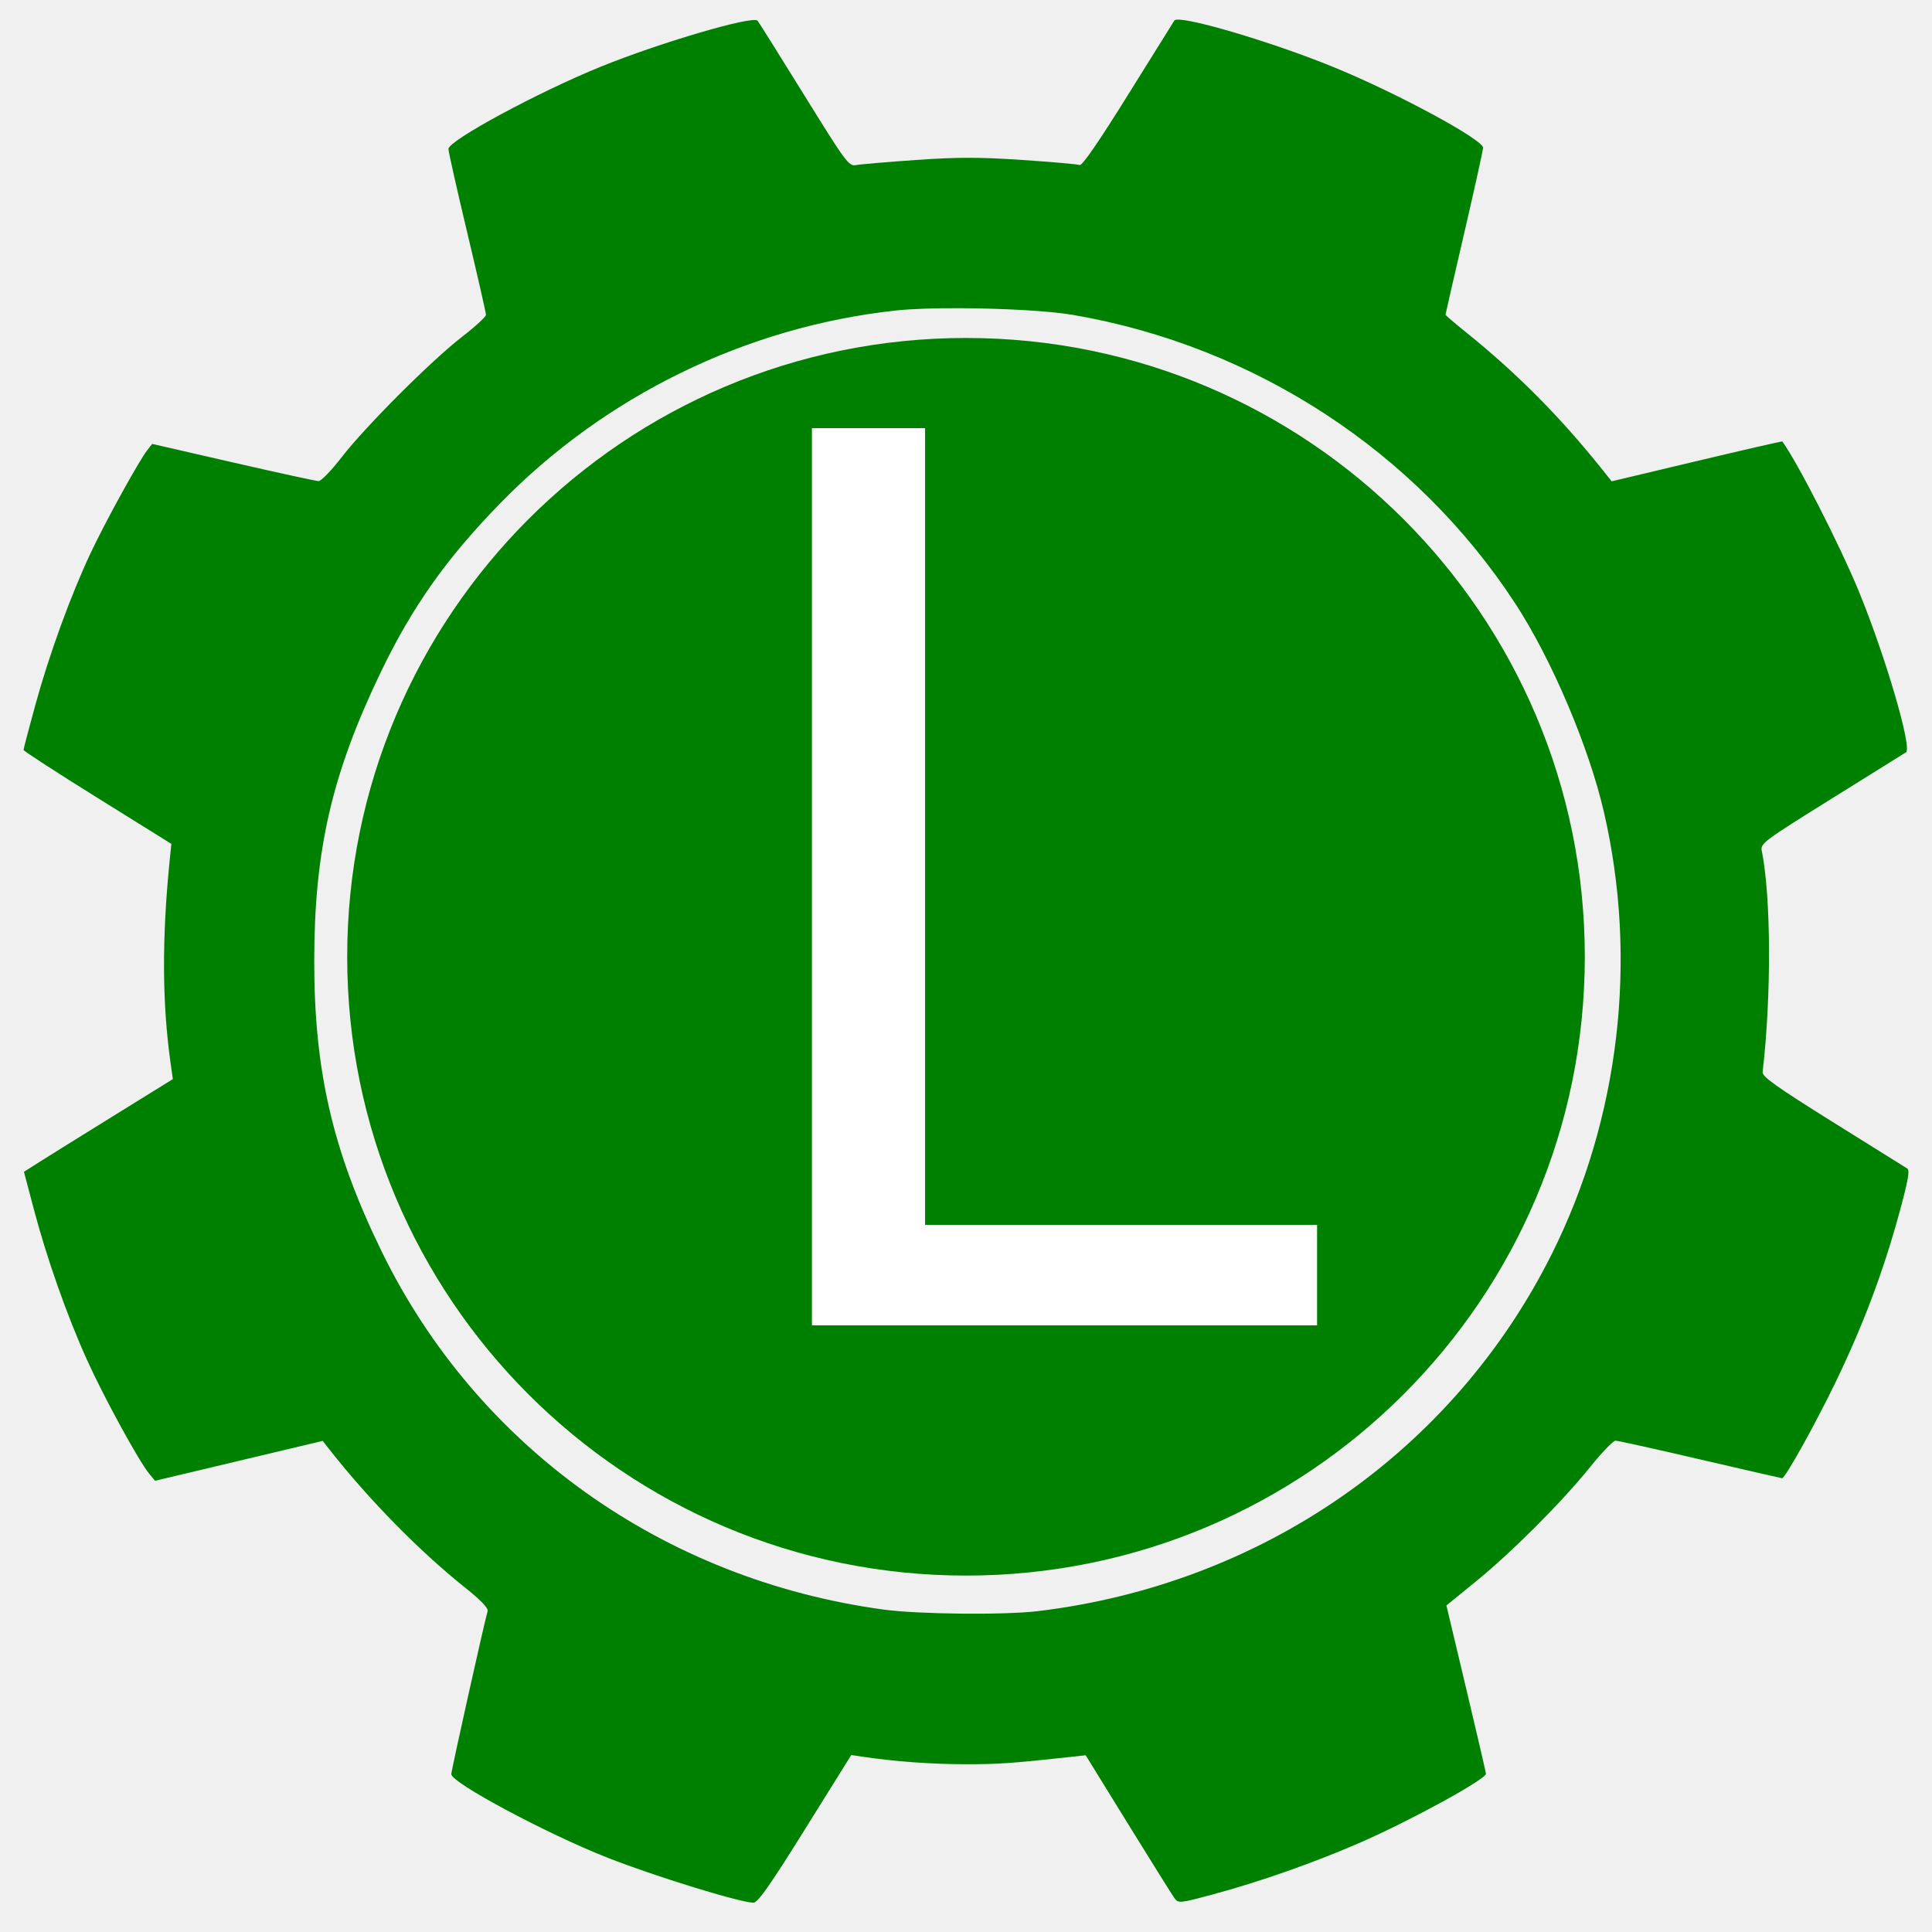
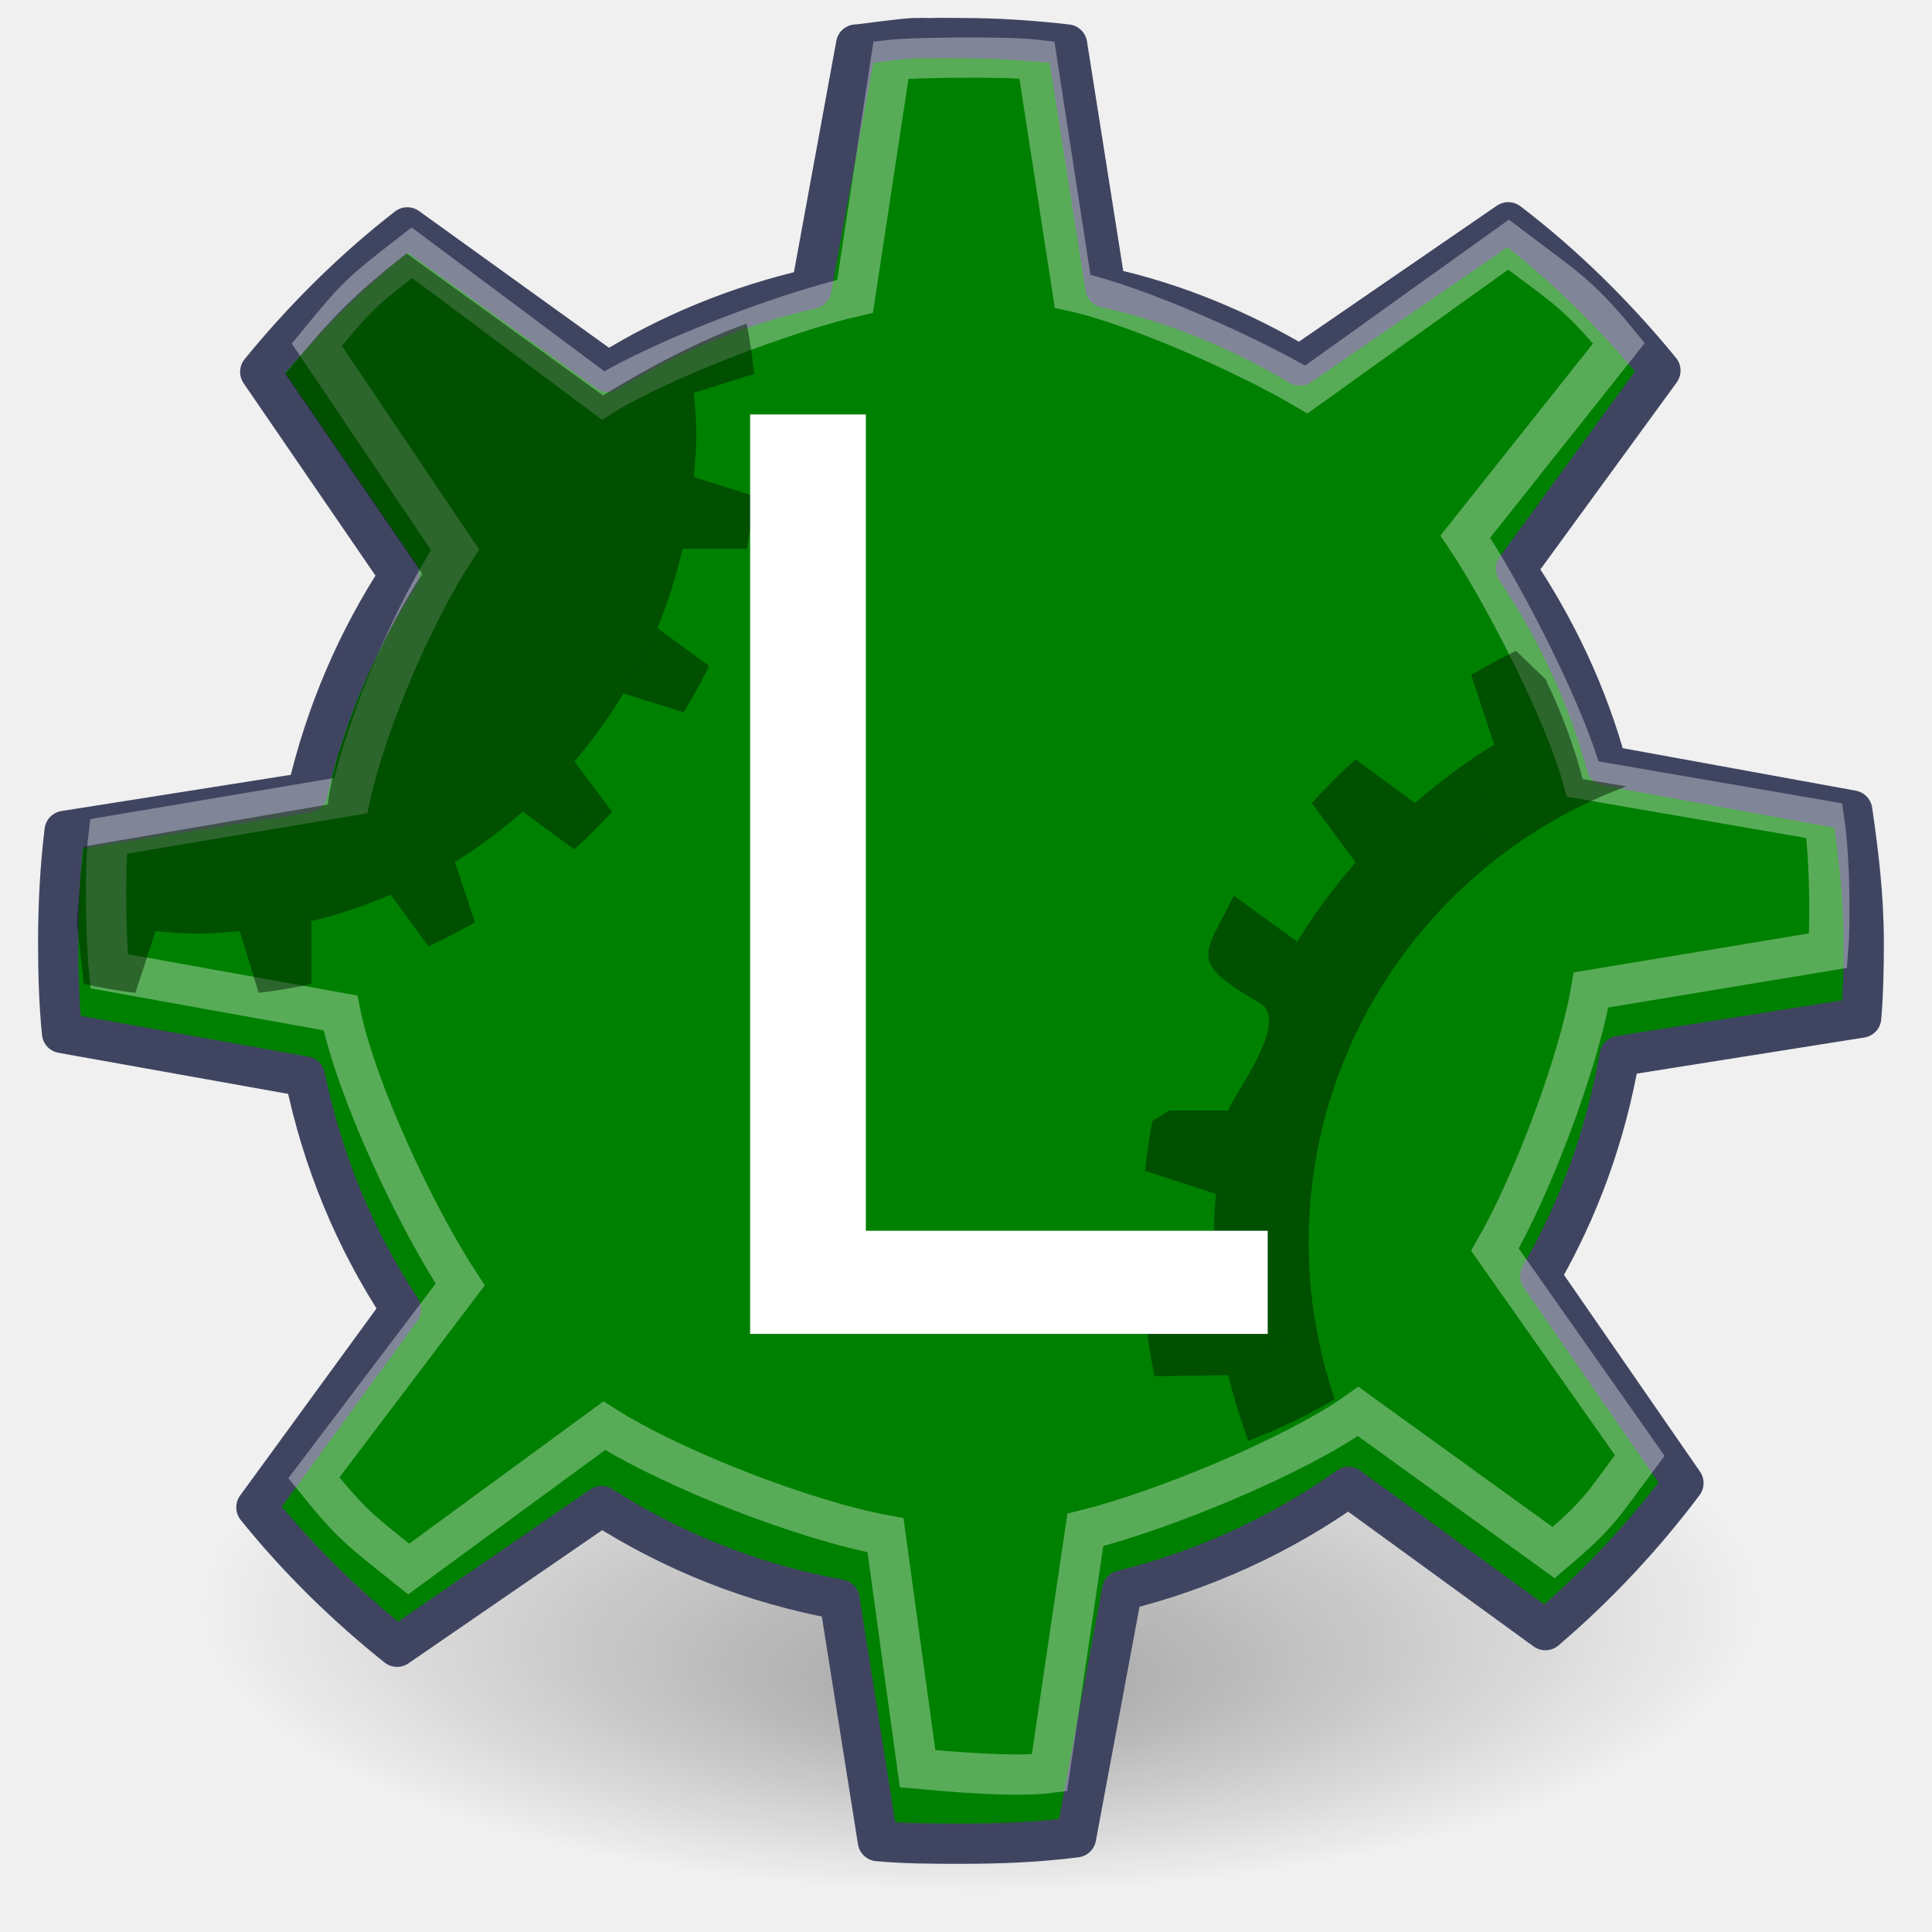
- <svg xmlns="http://www.w3.org/2000/svg" id="svg27183" viewBox="0 0 410 410" version="1.1">
-   <defs id="defs89">
-     <rect x="78.792" y="36.365" width="278.802" height="322.239" id="rect109" />
-     <rect x="136.371" y="119.198" width="171.726" height="181.827" id="rect102" />
+ <svg xmlns="http://www.w3.org/2000/svg" version="1.1" viewBox="0 0 48 48" id="svg53383">
+   <defs id="defs3">
+     <radialGradient gradientTransform="matrix(1.3993 -2.2344e-7 8.1962e-8 .51326 4.3651 4.8393)" r="11.69" cy="68.873" gradientUnits="userSpaceOnUse" cx="14.288" fy="72.568" id="radialGradient2308">
+       <stop offset="0" style="stop-color:#000000;stop-opacity:.327" id="stop2302" />
+       <stop offset="1" style="stop-color:#000000;stop-opacity:0" id="stop2304" />
+     </radialGradient>
  </defs>
-   <g id="layer1" transform="translate(0 -642.36)">
-     <path transform="translate(0,642.36)" d="M 250.377 4.174 C 249.728 4.133 249.324 4.189 249.213 4.355 C 248.983 4.701 244.551 11.81 239.363 20.152 C 233.231 30.013 229.651 35.215 229.131 35.016 C 228.691 34.847 223.187 34.364 216.898 33.943 C 207.718 33.329 203.267 33.329 194.316 33.953 C 188.185 34.38 182.468 34.87 181.611 35.041 C 180.153 35.332 179.45 34.38 170.627 20.121 C 165.443 11.744 161.006 4.665 160.766 4.389 C 159.783 3.257 139.964 9.077 127.434 14.176 C 114.099 19.602 95.178 29.824 95.164 31.611 C 95.154 32.14 96.95 40.105 99.143 49.311 C 101.335 58.516 103.129 66.389 103.129 66.805 C 103.129 67.22 100.851 69.318 98.068 71.467 C 91.559 76.494 77.519 90.536 72.492 97.045 C 70.343 99.828 68.145 102.099 67.609 102.094 C 67.074 102.088 58.908 100.311 49.463 98.143 L 32.291 94.201 L 31.248 95.545 C 29.397 97.935 22.307 110.817 19.197 117.438 C 14.963 126.453 10.428 138.93 7.494 149.629 C 6.121 154.637 4.996 158.92 4.996 159.145 C 4.996 159.37 12.054 163.945 20.68 169.314 L 36.361 179.078 L 35.992 182.758 C 34.349 199.182 34.413 212.868 36.188 225.508 L 36.678 229.006 L 24.059 236.824 C 17.118 241.124 10.008 245.547 8.26 246.656 L 5.082 248.674 L 7.148 256.502 C 9.93 267.043 14.237 279.252 18.479 288.627 C 22.066 296.556 29.485 310.126 31.678 312.766 L 32.904 314.242 L 50.691 310.012 L 68.479 305.779 L 70.012 307.729 C 78.339 318.317 89.112 329.279 98.688 336.906 C 101.991 339.538 103.656 341.268 103.482 341.887 C 102.654 344.841 95.771 375.742 95.771 376.504 C 95.771 378.322 116.006 389.144 128.893 394.219 C 138.889 398.155 156.879 403.708 159.865 403.779 C 160.816 403.802 163.294 400.281 170.873 388.129 L 170.869 388.129 L 180.65 372.449 L 183.443 372.859 C 190.154 373.843 197.819 374.391 204.943 374.396 C 211.889 374.396 214.67 374.209 226.717 372.896 L 230.396 372.496 L 239.414 387.105 C 244.374 395.141 248.807 402.227 249.264 402.85 C 250.063 403.941 250.363 403.909 257.41 402.016 C 267.365 399.341 279.067 395.22 288.793 390.963 C 299.477 386.287 315.349 377.585 315.34 376.408 C 315.34 376.159 313.448 368.025 311.143 358.33 L 306.951 340.703 L 313.141 335.662 C 320.86 329.375 331.397 318.83 337.391 311.396 C 339.903 308.28 342.35 305.73 342.83 305.73 C 343.31 305.73 351.407 307.524 360.822 309.717 C 370.237 311.909 378.051 313.703 378.186 313.703 C 378.842 313.703 385.215 302.262 389.531 293.336 C 395.354 281.294 399.639 269.932 403.006 257.611 C 404.938 250.543 405.336 248.332 404.74 247.971 C 404.315 247.713 397.206 243.277 388.941 238.111 C 376.951 230.617 373.943 228.475 374.055 227.512 C 375.935 211.313 375.853 190.312 373.871 180.535 C 373.562 179.009 374.328 178.436 388.689 169.494 C 397.019 164.308 404.127 159.877 404.484 159.646 C 405.841 158.772 400.11 139.211 394.494 125.549 C 390.449 115.709 381.504 98.178 378.236 93.686 C 378.181 93.609 370.01 95.482 360.078 97.846 L 342.021 102.143 L 340.182 99.834 C 331.226 88.595 322.014 79.299 311.201 70.588 C 308.756 68.618 306.756 66.907 306.756 66.785 C 306.756 66.663 308.55 58.841 310.742 49.404 C 312.935 39.967 314.729 31.844 314.729 31.352 C 314.729 29.624 296.647 19.848 283.322 14.371 C 271.45 9.491 254.918 4.462 250.377 4.174 z M 203.73 65.402 C 212.656 65.438 222.631 65.959 227.631 66.814 C 266.228 73.42 300.544 95.821 321.625 128.172 C 329.303 139.955 337.178 158.497 340.377 172.332 C 347.643 203.755 343.671 237.389 329.299 266.146 C 308.389 307.983 267.844 336.161 220.299 341.902 C 213.161 342.764 194.898 342.581 187.488 341.572 L 187.482 341.572 C 140.731 335.21 101.202 306.997 80.982 265.557 C 70.61 244.304 66.673 227.326 66.684 203.916 C 66.695 180.439 70.431 164.224 80.795 142.664 C 87.462 128.796 94.734 118.513 106.154 106.805 C 128.462 83.936 158.413 69.338 190.098 65.893 C 193.397 65.534 198.375 65.381 203.73 65.402 z " style="fill:#008000;fill-opacity:1" id="path3919" />
-     <path id="use21" style="fill:#008000;fill-opacity:1" d="M 336.32,845.401 A 131.32,131.32 0 0 1 205,976.72 131.32,131.32 0 0 1 73.68,845.401 131.32,131.32 0 0 1 205,714.081 131.32,131.32 0 0 1 336.32,845.401" />
-     <text id="text115" y="923.623" x="146.441" style="font-style:normal;font-variant:normal;font-weight:normal;font-stretch:normal;font-size:240px;line-height:1.25;font-family:'Book Antiqua';-inkscape-font-specification:'Book Antiqua, Normal';font-variant-ligatures:normal;font-variant-caps:normal;font-variant-numeric:normal;font-variant-east-asian:normal;fill:#ffffff;fill-opacity:1;stroke:none;" xml:space="preserve">
-       <tspan style="font-style:normal;font-variant:normal;font-weight:normal;font-stretch:normal;font-size:266.667px;font-family:'Footlight MT Light';-inkscape-font-specification:'Footlight MT Light, Normal';font-variant-ligatures:normal;font-variant-caps:normal;font-variant-numeric:normal;font-variant-east-asian:normal;fill:#ffffff" y="923.623" x="146.441" id="tspan113">L</tspan>
+   <g id="layer2">
+     <path transform="matrix(1.1864 0 0 1.1864 -4.5397 -7.7947)" d="m44.286 38.714a19.929 9.837 0 1 1 -39.857 0 19.929 9.837 0 1 1 39.857 0z" style="fill-rule:evenodd;color:#000000;fill:url(#radialGradient2308)" id="path1538" />
+   </g>
+   <g id="layer1">
+     <path d="M 22.7,0.947 C 22.226,0.98 21.766,1.053 21.302,1.106 H 21.27 l -1.112,6.068 c -1.812,0.413 -3.517,1.113 -5.051,2.065 l -4.988,-3.59 C 8.771,6.696 7.544,7.917 6.465,9.239 l 3.463,5.052 c -1.051,1.606 -1.842,3.441 -2.287,5.369 v 0.031 l -6.036,0.953 c -0.11,0.902 -0.159,1.833 -0.159,2.764 0,0.762 0.021,1.514 0.095,2.256 l 6.036,1.08 C 8.007,28.84 8.822,30.798 9.96,32.526 L 6.37,37.45 c 1.028,1.277 2.215,2.439 3.495,3.463 l 5.083,-3.494 c 1.776,1.133 3.759,1.928 5.909,2.319 l 0.953,6.004 c 0.677,0.062 1.372,0.064 2.065,0.064 0.979,0 1.914,-0.037 2.859,-0.159 l 1.144,-6.132 c 2.041,-0.507 3.958,-1.389 5.623,-2.573 l 4.893,3.558 c 1.268,-1.079 2.429,-2.32 3.431,-3.653 L 38.267,31.7 c 0.963,-1.664 1.631,-3.5 1.969,-5.464 l 6.005,-0.953 c 0.052,-0.627 0.063,-1.234 0.063,-1.875 0,-1.112 -0.129,-2.203 -0.286,-3.272 l -6.099,-1.112 c -0.478,-1.765 -1.263,-3.412 -2.256,-4.892 l 3.59,-4.925 C 40.14,7.847 38.871,6.59 37.472,5.522 L 32.294,9.08 C 30.806,8.2 29.204,7.525 27.465,7.143 L 26.512,1.106 C 25.644,1.004 24.77,0.947 23.875,0.947 c -0.242,0 -0.491,-0.008 -0.731,0 -0.117,0.004 -0.232,-0.007 -0.349,0 -0.032,0.002 -0.064,-0.002 -0.095,0 z m 0.826,15.44 c 0.116,-0.006 0.231,0 0.349,0 3.761,0 6.83,3.07 6.83,6.831 0,3.76 -3.069,6.798 -6.83,6.798 -3.761,0 -6.799,-3.038 -6.799,-6.798 0,-3.643 2.852,-6.648 6.45,-6.831 z" style="color:#000000;fill:#008000;stroke:#3f4561;stroke-linecap:round;stroke-linejoin:round" id="path3243" />
+     <path d="m36.239 23.782a12.728 12.728 0 1 1 -25.456 0 12.728 12.728 0 1 1 25.456 0z" transform="matrix(.6166 0 0 .6166 9.382 8.5397)" style="opacity:.648;color:#000000;stroke:#ffffff;stroke-width:1.622;fill:none" id="path3283" />
+     <path d="M 22.137,1.487 21.244,7.362 C 19.545,7.749 16.42,8.932 14.983,9.825 L 10.233,6.279 C 8.969,7.26 8.883,7.327 7.872,8.566 l 3.434,5.093 c -0.985,1.506 -2.169,4.19 -2.594,6.108 l -6.018,1.014 c -0.103,0.845 -0.054,2.654 0.016,3.349 l 5.748,1.036 c 0.402,1.965 1.908,5.127 2.975,6.747 l -3.635,4.803 c 0.964,1.196 1.157,1.306 2.356,2.266 l 4.86,-3.561 c 1.666,1.062 4.971,2.354 6.986,2.721 l 0.797,5.801 c 0.635,0.058 2.389,0.22 3.275,0.106 l 0.893,-6.039 c 1.913,-0.476 5.219,-1.833 6.779,-2.943 l 4.856,3.508 c 1.189,-1.012 1.2,-1.164 2.139,-2.414 l -3.598,-5.114 c 0.903,-1.56 2.071,-4.611 2.388,-6.452 l 5.891,-0.977 c 0.049,-0.588 0.052,-2.225 -0.095,-3.228 l -6.002,-1.035 c -0.448,-1.655 -1.986,-4.636 -2.917,-6.024 L 40.221,8.529 C 39.178,7.254 38.79,7.079 37.479,6.078 L 32.455,9.677 C 31.06,8.851 28.278,7.593 26.648,7.235 L 25.761,1.487 c -0.814,-0.096 -3.16,-0.053 -3.624,0 z" style="color:#000000;opacity:0.347;fill:#008000;stroke:#ffffff" id="path3285" />
+     <rect y="21.655" x="24.395" height="2.917" width="2.563" id="rect932" style="fill:#008000;fill-opacity:1;stroke:#008000;stroke-width:20;stroke-linecap:round;stroke-linejoin:round" />
+     <path d="m10.103 6.297c-1.348 1.047-1.937 1.675-3.015 2.997l3.402 4.965c-1.052 1.599-2.158 4.167-2.348 5.729l-6.062 1.044c-0.069 0.563-0.174 1.853-0.174 1.853l0.177 1.562c0.428 0.089 0.84 0.171 1.281 0.219l0.5-1.531c0.344 0.028 0.68 0.062 1.031 0.062 0.351 0 0.719-0.034 1.062-0.062l0.469 1.531c0.441-0.048 0.885-0.13 1.312-0.219v-1.562c0.686-0.16 1.332-0.388 1.969-0.656l0.938 1.281c0.402-0.182 0.775-0.376 1.156-0.594l-0.5-1.5c0.597-0.362 1.162-0.795 1.687-1.25l1.282 0.938c0.325-0.297 0.641-0.612 0.937-0.938l-0.937-1.25c0.454-0.526 0.856-1.09 1.218-1.687l1.5 0.468c0.218-0.381 0.444-0.754 0.625-1.156l-1.281-0.937c0.269-0.637 0.465-1.283 0.625-1.969h1.594c0.088-0.428 0.139-0.871 0.187-1.313l-1.5-0.468c0.029-0.344 0.063-0.712 0.063-1.063s-0.034-0.687-0.063-1.031l1.5-0.469c-0.045-0.42-0.105-0.842-0.187-1.25-1.148 0.399-2.553 1.153-3.569 1.783l-4.88-3.527z" style="opacity:0.5;color:#000000;fill:#002000;fill-opacity:1" id="path3767" />
+     <path d="m 37.666,16.171 c -0.384,0.181 -0.747,0.386 -1.114,0.595 l 0.57,1.735 c -0.697,0.422 -1.355,0.92 -1.968,1.45 l -1.476,-1.087 c -0.38,0.346 -0.742,0.707 -1.087,1.087 l 1.087,1.476 c -0.53,0.613 -1.027,1.271 -1.45,1.968 v 0 0 L 30.651,22.25 c -0.716,1.502 -1.185,1.608 0.65,2.672 0.786,0.455 -0.706,2.343 -0.782,2.668 h -1.476 c -0.136,0.085 -0.27,0.185 -0.414,0.259 -0.078,0.415 -0.135,0.817 -0.181,1.242 l 1.76,0.57 c -0.033,0.401 -0.051,0.807 -0.051,1.217 0,0.41 0.018,0.816 0.051,1.217 l -1.76,0.57 c 0.056,0.514 0.13,1.028 0.233,1.527 l 1.838,-0.026 c 0.128,0.55 0.303,1.108 0.492,1.632 0.745,-0.288 1.474,-0.63 2.149,-1.036 -0.411,-1.216 -0.647,-2.529 -0.647,-3.884 0,-5.198 3.292,-9.637 7.897,-11.341 l -1.087,-0.181 c -0.223,-0.823 -0.512,-1.629 -0.881,-2.383 -0.01,-0.022 -0.014,-0.055 -0.025,-0.077 l -0.052,-0.052 z" style="color:#000000;opacity:0.5;fill:#002000;fill-opacity:1" id="path3770" />
+     <text id="text883" y="33.141" x="15.526" style="font-style:normal;font-variant:normal;font-weight:normal;font-stretch:normal;font-size:50.74px;line-height:1.25;font-family:'Bodoni MT';-inkscape-font-specification:'Bodoni MT, Normal';font-variant-ligatures:normal;font-variant-caps:normal;font-variant-numeric:normal;font-variant-east-asian:normal;letter-spacing:0px;word-spacing:0px;stroke-width:0.423" xml:space="preserve">
+       <tspan style="font-style:normal;font-variant:normal;font-weight:normal;font-stretch:normal;font-size:32px;font-family:'AR JULIAN';-inkscape-font-specification:'AR JULIAN, Normal';font-variant-ligatures:normal;font-variant-caps:normal;font-variant-numeric:normal;font-variant-east-asian:normal;fill:#ffffff;fill-opacity:1;stroke-width:0.423" y="33.141" x="15.526" id="tspan881">L</tspan>
    </text>
  </g>
</svg>
